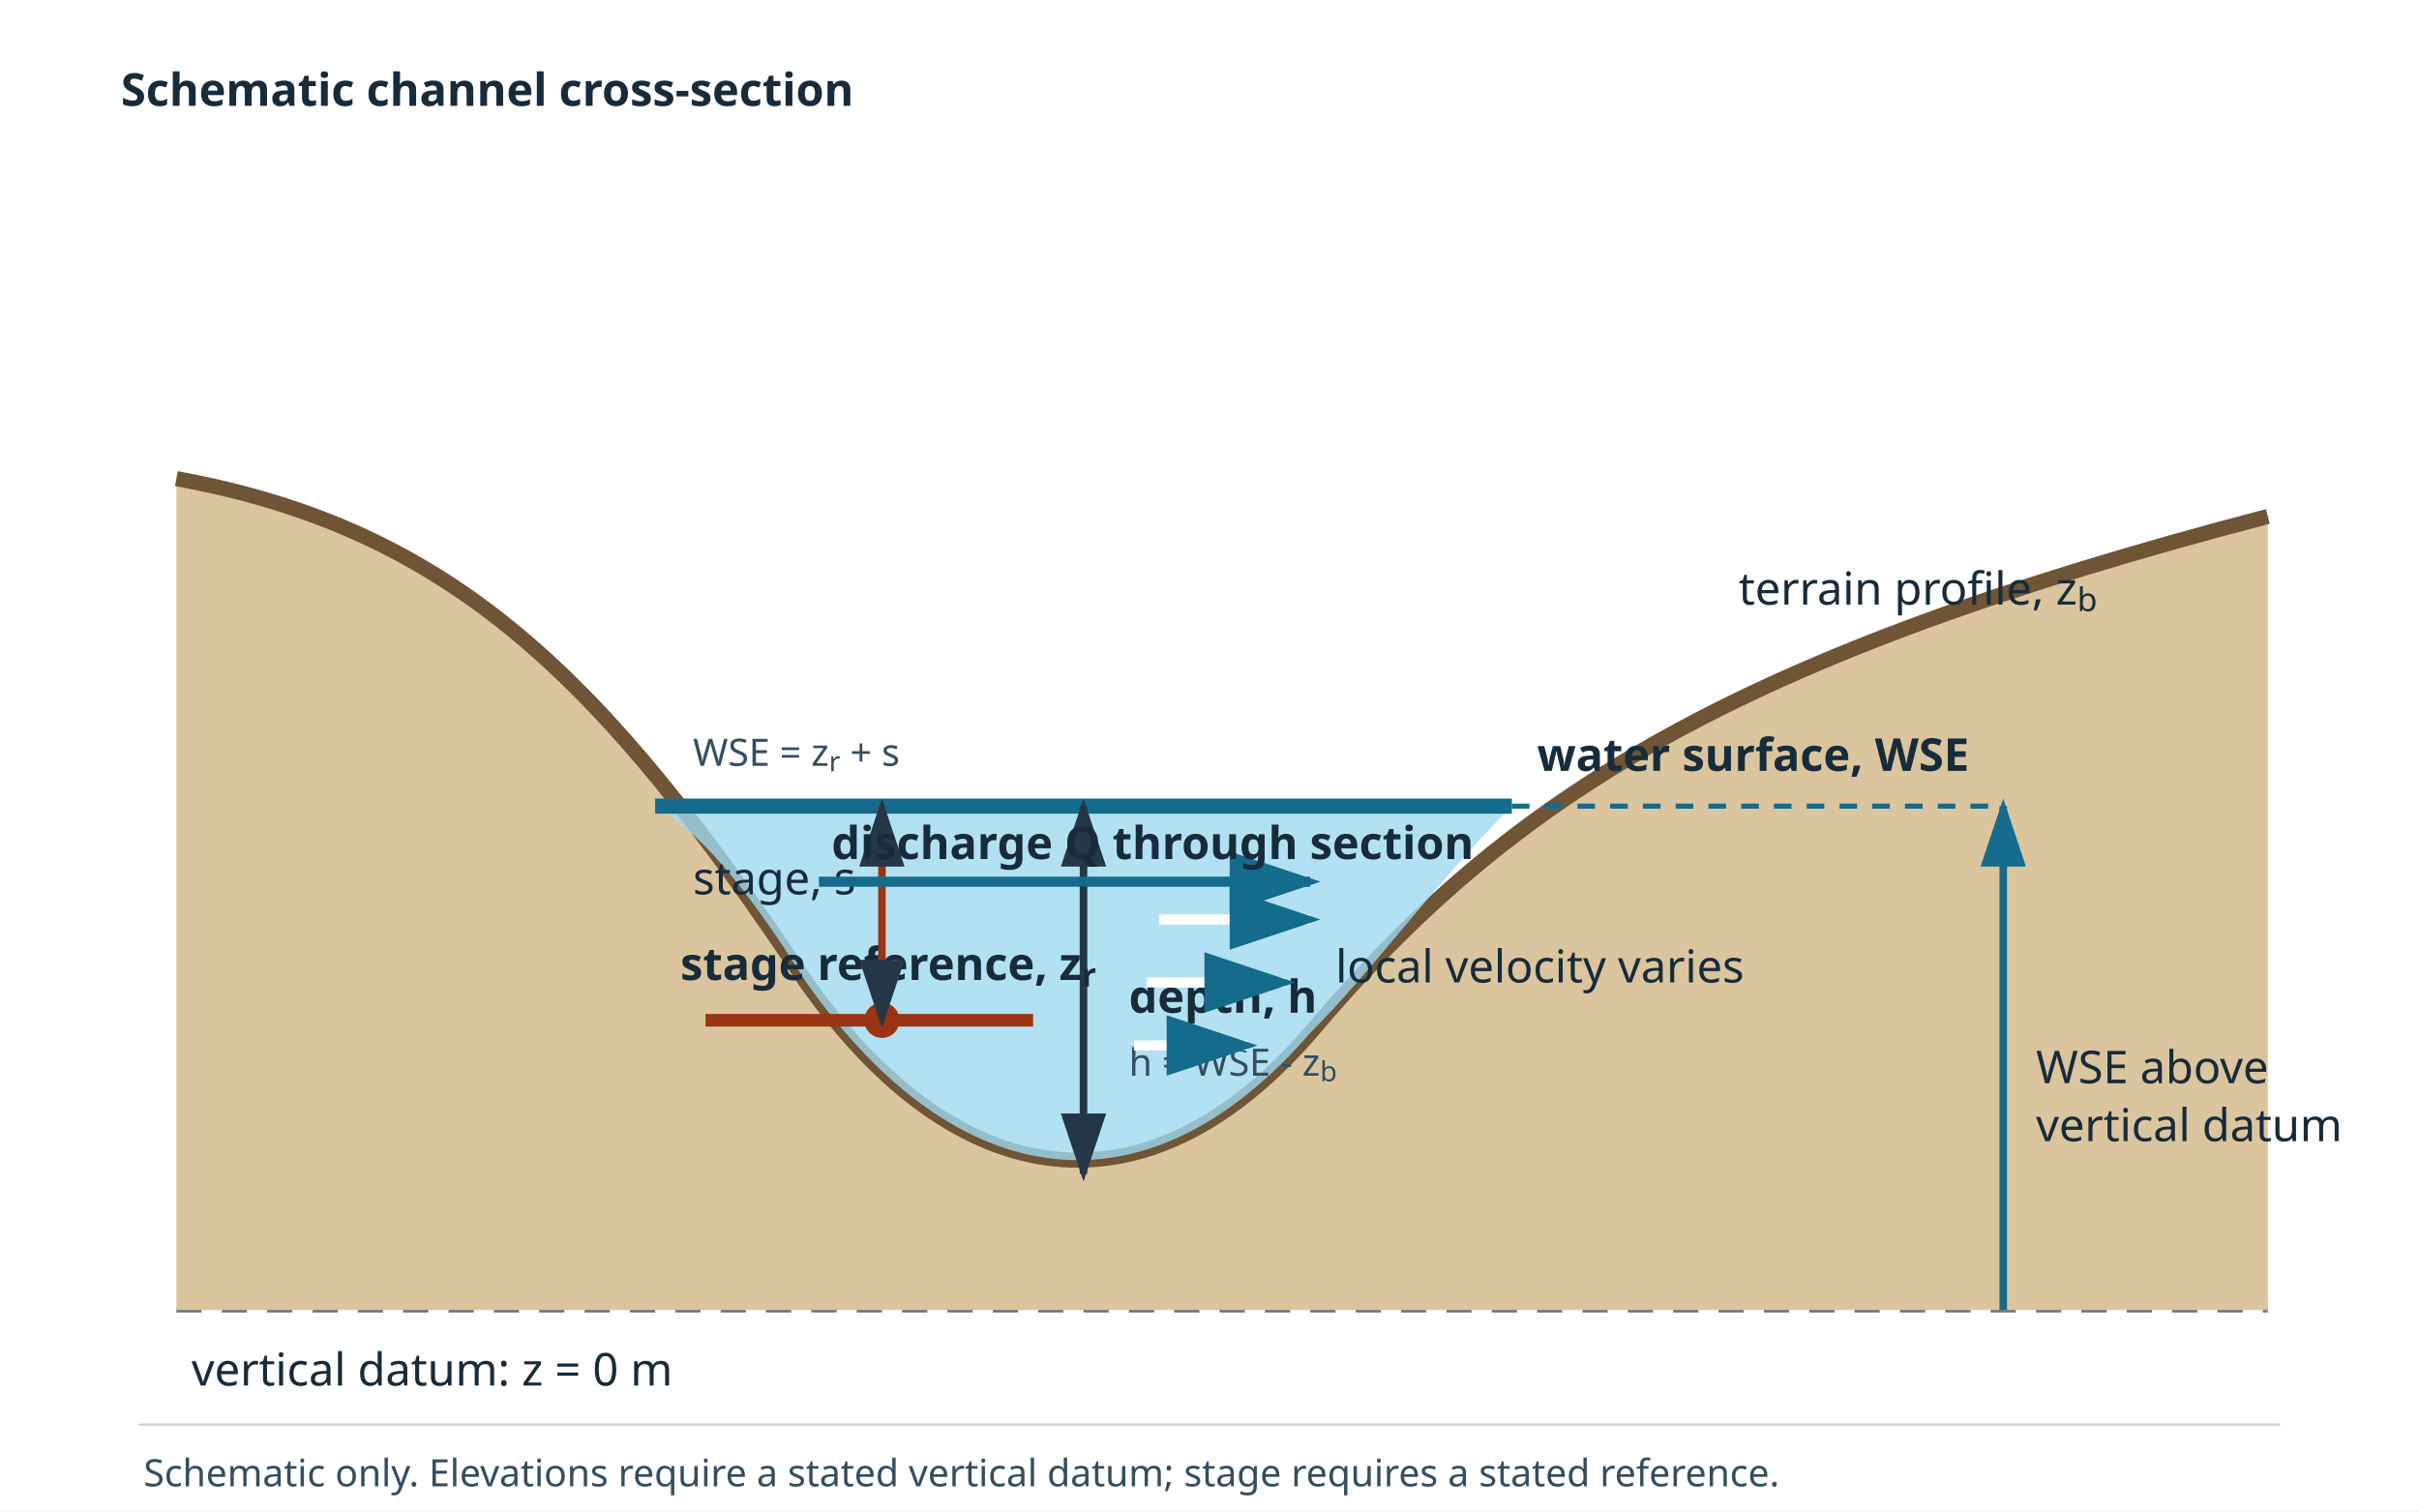
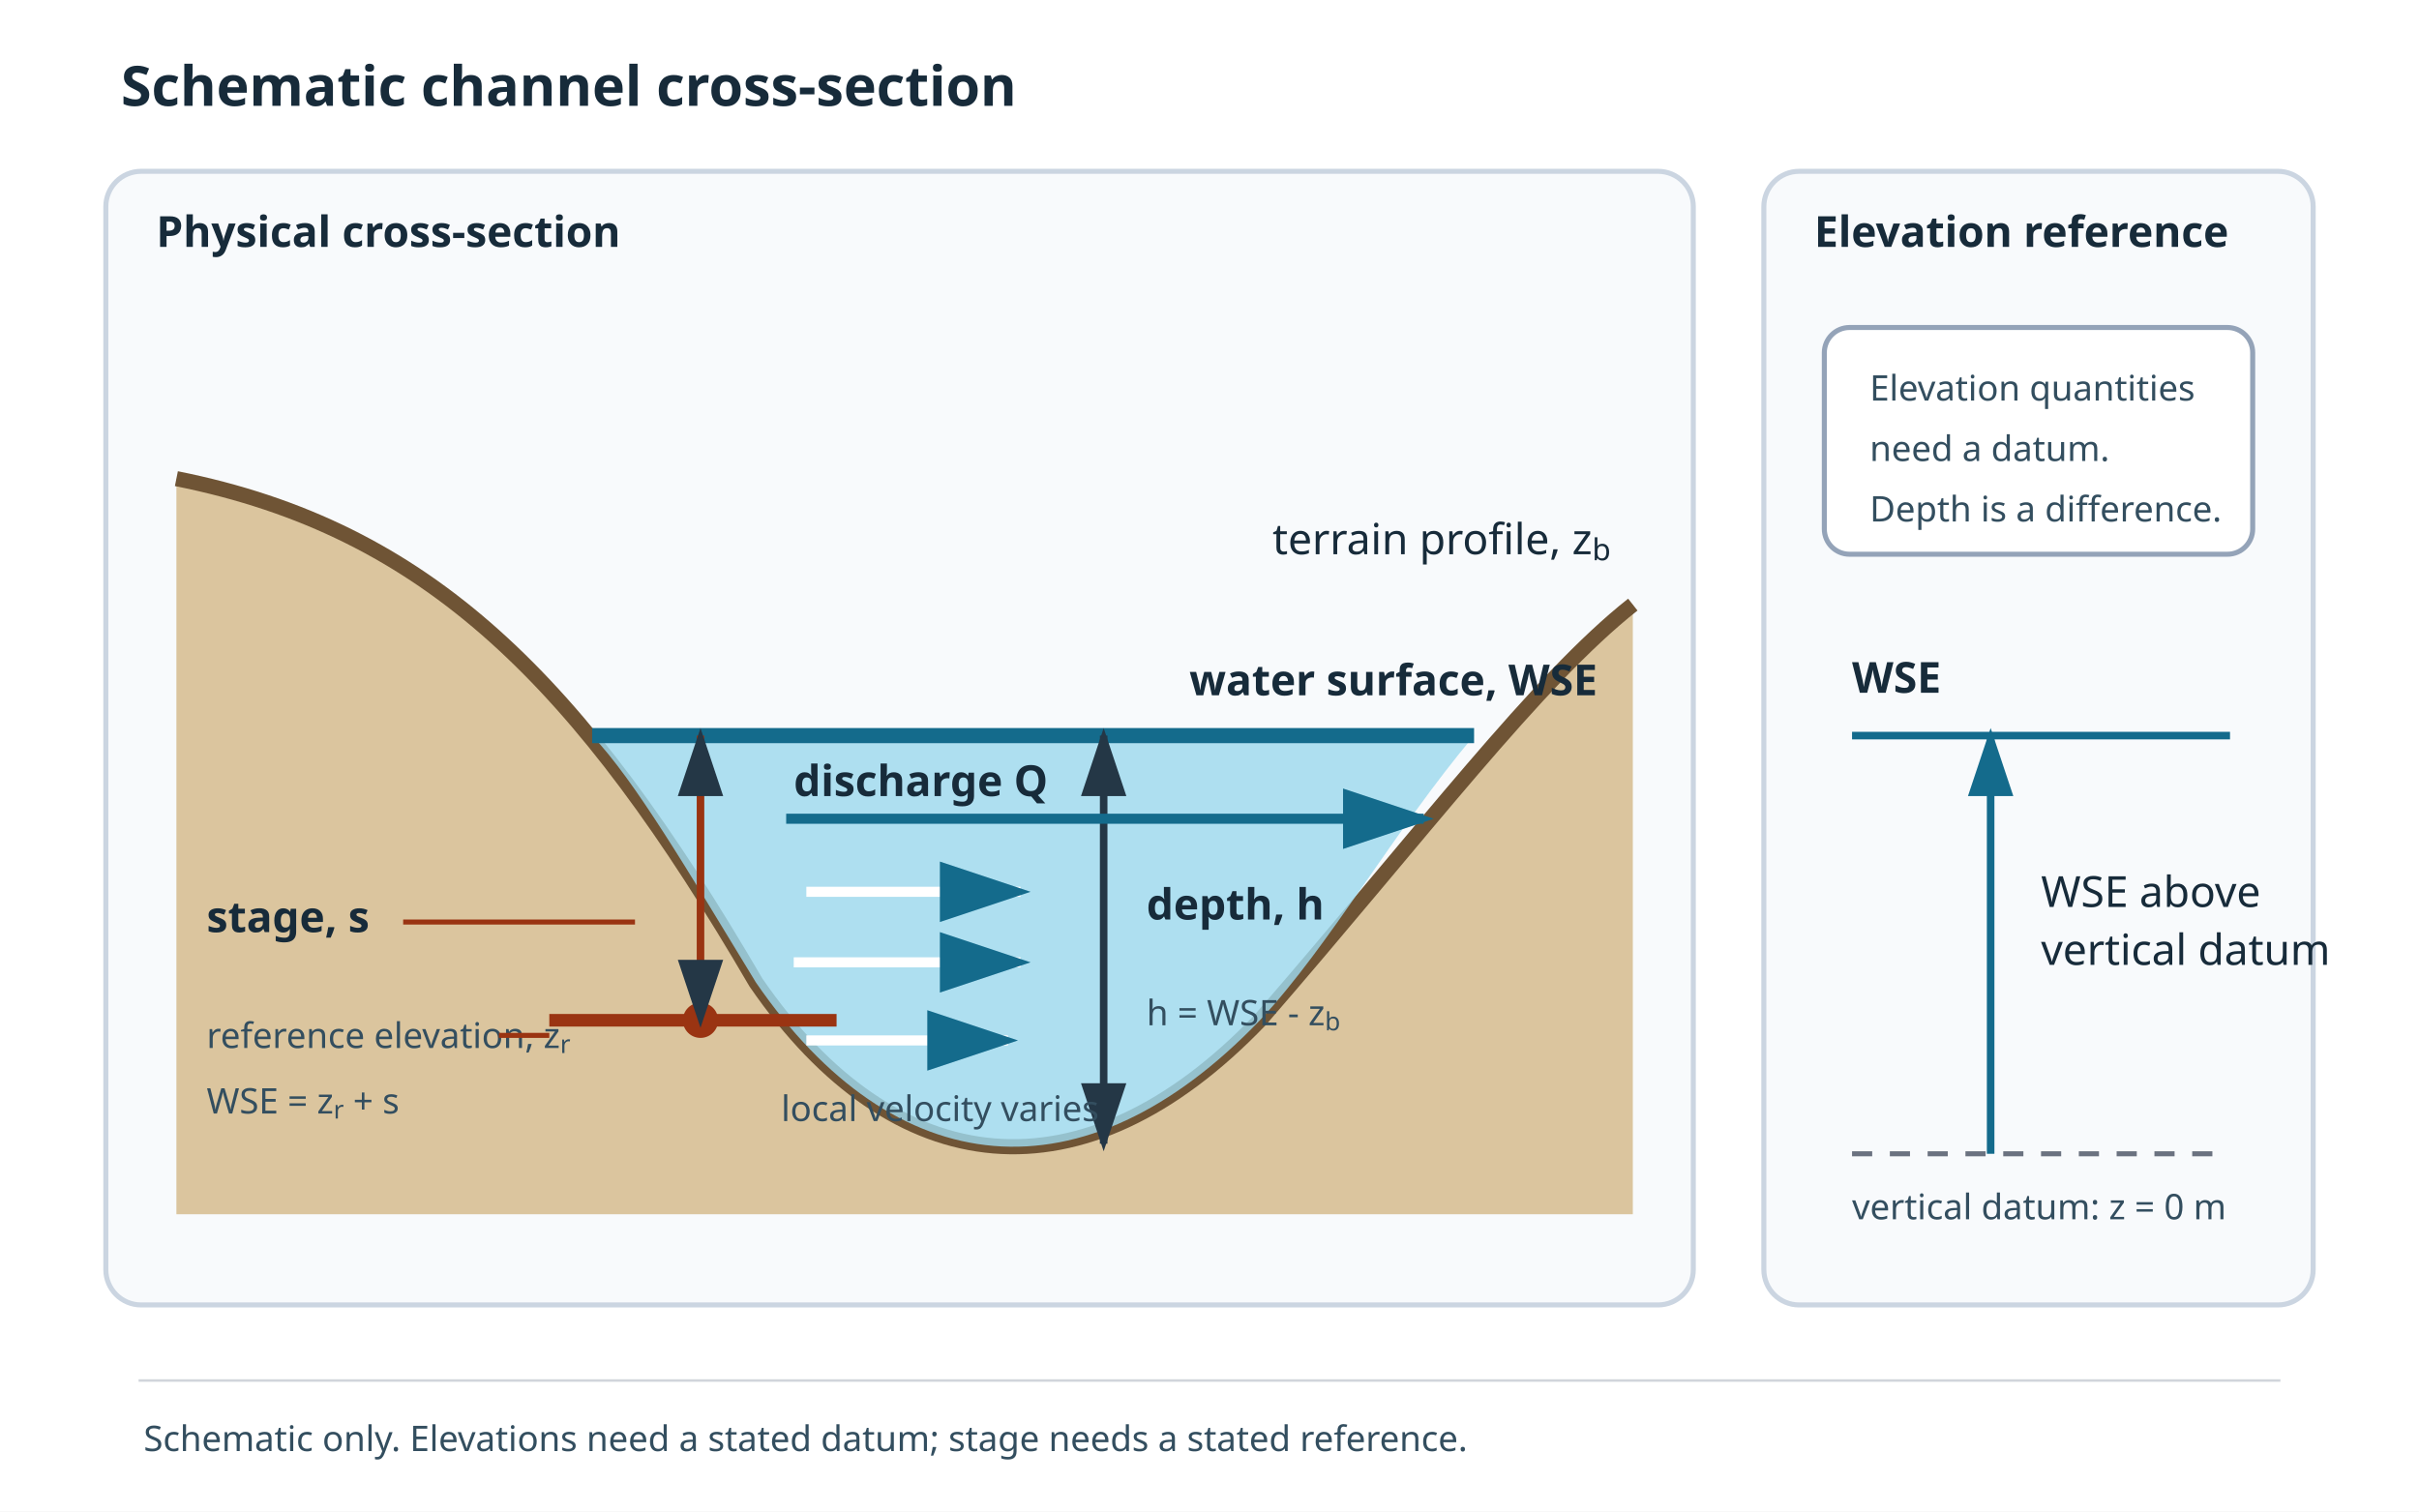
<svg xmlns="http://www.w3.org/2000/svg" width="960" height="600" viewBox="0 0 960 600" role="img" aria-labelledby="title desc">
  <defs>
    <marker id="arrow-blue" markerWidth="10" markerHeight="10" refX="8" refY="3" orient="auto" markerUnits="strokeWidth">
      <path d="M0,0 L0,6 L9,3 z" fill="#146b8c" />
    </marker>
    <marker id="arrow-dark" markerWidth="10" markerHeight="10" refX="8" refY="3" orient="auto" markerUnits="strokeWidth">
      <path d="M0,0 L0,6 L9,3 z" fill="#243746" />
    </marker>
    <marker id="arrow-dark-start" markerWidth="10" markerHeight="10" refX="1" refY="3" orient="auto" markerUnits="strokeWidth">
      <path d="M9,0 L9,6 L0,3 z" fill="#243746" />
    </marker>
    <style>
-       .label { font: 18px system-ui, sans-serif; fill: #172b3a; }
-       .small { font: 15px system-ui, sans-serif; fill: #334e5f; }
-       .strong { font: 600 18px system-ui, sans-serif; fill: #172b3a; }
+       .title { font: 700 22px system-ui, sans-serif; fill: #172b3a; }
+       .label { font: 17px system-ui, sans-serif; fill: #172b3a; }
+       .small { font: 14px system-ui, sans-serif; fill: #334e5f; }
+       .strong { font: 600 17px system-ui, sans-serif; fill: #172b3a; }
+       .panel { fill: #f8fafc; stroke: #cbd5e1; stroke-width: 2; }
    </style>
  </defs>
  <rect width="960" height="600" fill="#ffffff" />
-   <text x="48" y="42" class="strong">Schematic channel cross-section</text>
-   <line x1="70" y1="520" x2="900" y2="520" stroke="#6b7280" stroke-width="2" stroke-dasharray="10 8" />
-   <text x="76" y="550" class="label">vertical datum: z = 0 m</text>
-   <path d="M70 190 C180 210 240 270 320 390 C380 475 455 485 520 410 C600 315 690 260 900 205 L900 520 L70 520 Z" fill="#dbc59e" />
-   <path d="M70 190 C180 210 240 270 320 390 C380 475 455 485 520 410 C600 315 690 260 900 205" fill="none" stroke="#6f5435" stroke-width="6" />
-   <text x="690" y="240" class="label">terrain profile, z<tspan baseline-shift="sub" font-size="13">b</tspan>
+   <text x="48" y="42" class="title">Schematic channel cross-section</text>
+   <rect x="42" y="68" width="630" height="450" rx="14" class="panel" />
+   <text x="62" y="98" class="strong">Physical cross-section</text>
+   <path d="M70 190 C170 210 230 270 300 390 C355 470 430 478 500 405 C565 330 610 270 648 240 L648 482 L70 482 Z" fill="#dbc59e" />
+   <path d="M70 190 C170 210 230 270 300 390 C355 470 430 478 500 405 C565 330 610 270 648 240" fill="none" stroke="#6f5435" stroke-width="6" />
+   <text x="505" y="220" class="label">terrain profile, z<tspan baseline-shift="sub" font-size="12">b</tspan>
  </text>
-   <path d="M260 320 L600 320 C570 350 545 385 520 410 C455 485 380 475 320 390 C295 350 277 330 260 320 Z" fill="#9dd9ee" fill-opacity="0.8" />
-   <line x1="260" y1="320" x2="600" y2="320" stroke="#146b8c" stroke-width="6" />
-   <line x1="600" y1="320" x2="795" y2="320" stroke="#146b8c" stroke-width="2" stroke-dasharray="7 6" />
-   <text x="610" y="306" class="strong">water surface, WSE</text>
-   <line x1="430" y1="320" x2="430" y2="466" stroke="#243746" stroke-width="3" marker-start="url(#arrow-dark-start)" marker-end="url(#arrow-dark)" />
-   <text x="448" y="402" class="strong">depth, h</text>
-   <text x="448" y="427" class="small">h = WSE - z<tspan baseline-shift="sub" font-size="11">b</tspan>
+   <path d="M235 292 L585 292 C553 330 528 375 500 405 C430 478 355 470 300 390 C272 344 252 310 235 292 Z" fill="#9dd9ee" fill-opacity="0.82" />
+   <line x1="235" y1="292" x2="585" y2="292" stroke="#146b8c" stroke-width="6" />
+   <text x="472" y="276" class="strong">water surface, WSE</text>
+   <line x1="438" y1="292" x2="438" y2="454" stroke="#243746" stroke-width="3" marker-start="url(#arrow-dark-start)" marker-end="url(#arrow-dark)" />
+   <text x="455" y="365" class="strong">depth, h</text>
+   <text x="455" y="407" class="small">h = WSE - z<tspan baseline-shift="sub" font-size="10">b</tspan>
  </text>
-   <line x1="795" y1="520" x2="795" y2="320" stroke="#146b8c" stroke-width="3" marker-end="url(#arrow-blue)" />
-   <text x="808" y="430" class="label">WSE above</text>
-   <text x="808" y="453" class="label">vertical datum</text>
-   <line x1="280" y1="405" x2="410" y2="405" stroke="#9a3412" stroke-width="5" />
-   <circle cx="350" cy="405" r="7" fill="#9a3412" />
-   <text x="270" y="389" class="strong">stage reference, z<tspan baseline-shift="sub" font-size="13">r</tspan>
+   <line x1="218" y1="405" x2="332" y2="405" stroke="#9a3412" stroke-width="5" />
+   <circle cx="278" cy="405" r="7" fill="#9a3412" />
+   <line x1="278" y1="405" x2="278" y2="292" stroke="#9a3412" stroke-width="3" marker-start="url(#arrow-dark-start)" marker-end="url(#arrow-dark)" />
+   <text x="82" y="370" class="strong">stage, s</text>
+   <path d="M160 366 H252" fill="none" stroke="#9a3412" stroke-width="2" />
+   <text x="82" y="416" class="small">reference elevation, z<tspan baseline-shift="sub" font-size="10">r</tspan>
  </text>
-   <line x1="350" y1="405" x2="350" y2="320" stroke="#9a3412" stroke-width="3" marker-start="url(#arrow-dark-start)" marker-end="url(#arrow-dark)" />
-   <text x="275" y="355" class="label">stage, s</text>
-   <text x="275" y="304" class="small">WSE = z<tspan baseline-shift="sub" font-size="11">r</tspan> + s</text>
-   <line x1="325" y1="350" x2="520" y2="350" stroke="#146b8c" stroke-width="4" marker-end="url(#arrow-blue)" />
-   <text x="330" y="341" class="strong">discharge Q through section</text>
-   <line x1="460" y1="365" x2="520" y2="365" stroke="#ffffff" stroke-width="4" marker-end="url(#arrow-blue)" />
-   <line x1="455" y1="390" x2="510" y2="390" stroke="#ffffff" stroke-width="4" marker-end="url(#arrow-blue)" />
-   <line x1="450" y1="415" x2="495" y2="415" stroke="#ffffff" stroke-width="4" marker-end="url(#arrow-blue)" />
-   <text x="530" y="390" class="label">local velocity varies</text>
-   <rect x="55" y="565" width="850" height="1" fill="#d1d5db" />
-   <text x="57" y="590" class="small">Schematic only. Elevations require a stated vertical datum; stage requires a stated reference.</text>
+   <path d="M198 411 H218" fill="none" stroke="#9a3412" stroke-width="2" />
+   <text x="82" y="442" class="small">WSE = z<tspan baseline-shift="sub" font-size="10">r</tspan> + s</text>
+   <line x1="312" y1="325" x2="565" y2="325" stroke="#146b8c" stroke-width="4" marker-end="url(#arrow-blue)" />
+   <text x="315" y="316" class="strong">discharge Q</text>
+   <line x1="320" y1="354" x2="405" y2="354" stroke="#ffffff" stroke-width="4" marker-end="url(#arrow-blue)" />
+   <line x1="315" y1="382" x2="405" y2="382" stroke="#ffffff" stroke-width="4" marker-end="url(#arrow-blue)" />
+   <line x1="320" y1="413" x2="400" y2="413" stroke="#ffffff" stroke-width="4" marker-end="url(#arrow-blue)" />
+   <text x="310" y="445" class="small">local velocity varies</text>
+   <rect x="700" y="68" width="218" height="450" rx="14" class="panel" />
+   <text x="720" y="98" class="strong">Elevation reference</text>
+   <line x1="735" y1="458" x2="885" y2="458" stroke="#6b7280" stroke-width="2" stroke-dasharray="8 7" />
+   <text x="735" y="484" class="small">vertical datum: z = 0 m</text>
+   <line x1="790" y1="458" x2="790" y2="292" stroke="#146b8c" stroke-width="3" marker-end="url(#arrow-blue)" />
+   <line x1="735" y1="292" x2="885" y2="292" stroke="#146b8c" stroke-width="3" />
+   <text x="810" y="360" class="label">WSE above</text>
+   <text x="810" y="383" class="label">vertical datum</text>
+   <text x="735" y="275" class="strong">WSE</text>
+   <rect x="724" y="130" width="170" height="90" rx="10" fill="#ffffff" stroke="#94a3b8" stroke-width="2" />
+   <text x="742" y="159" class="small">Elevation quantities</text>
+   <text x="742" y="183" class="small">need a datum.</text>
+   <text x="742" y="207" class="small">Depth is a difference.</text>
+   <line x1="55" y1="548" x2="905" y2="548" stroke="#d1d5db" stroke-width="1" />
+   <text x="57" y="576" class="small">Schematic only. Elevations need a stated datum; stage needs a stated reference.</text>
</svg>
